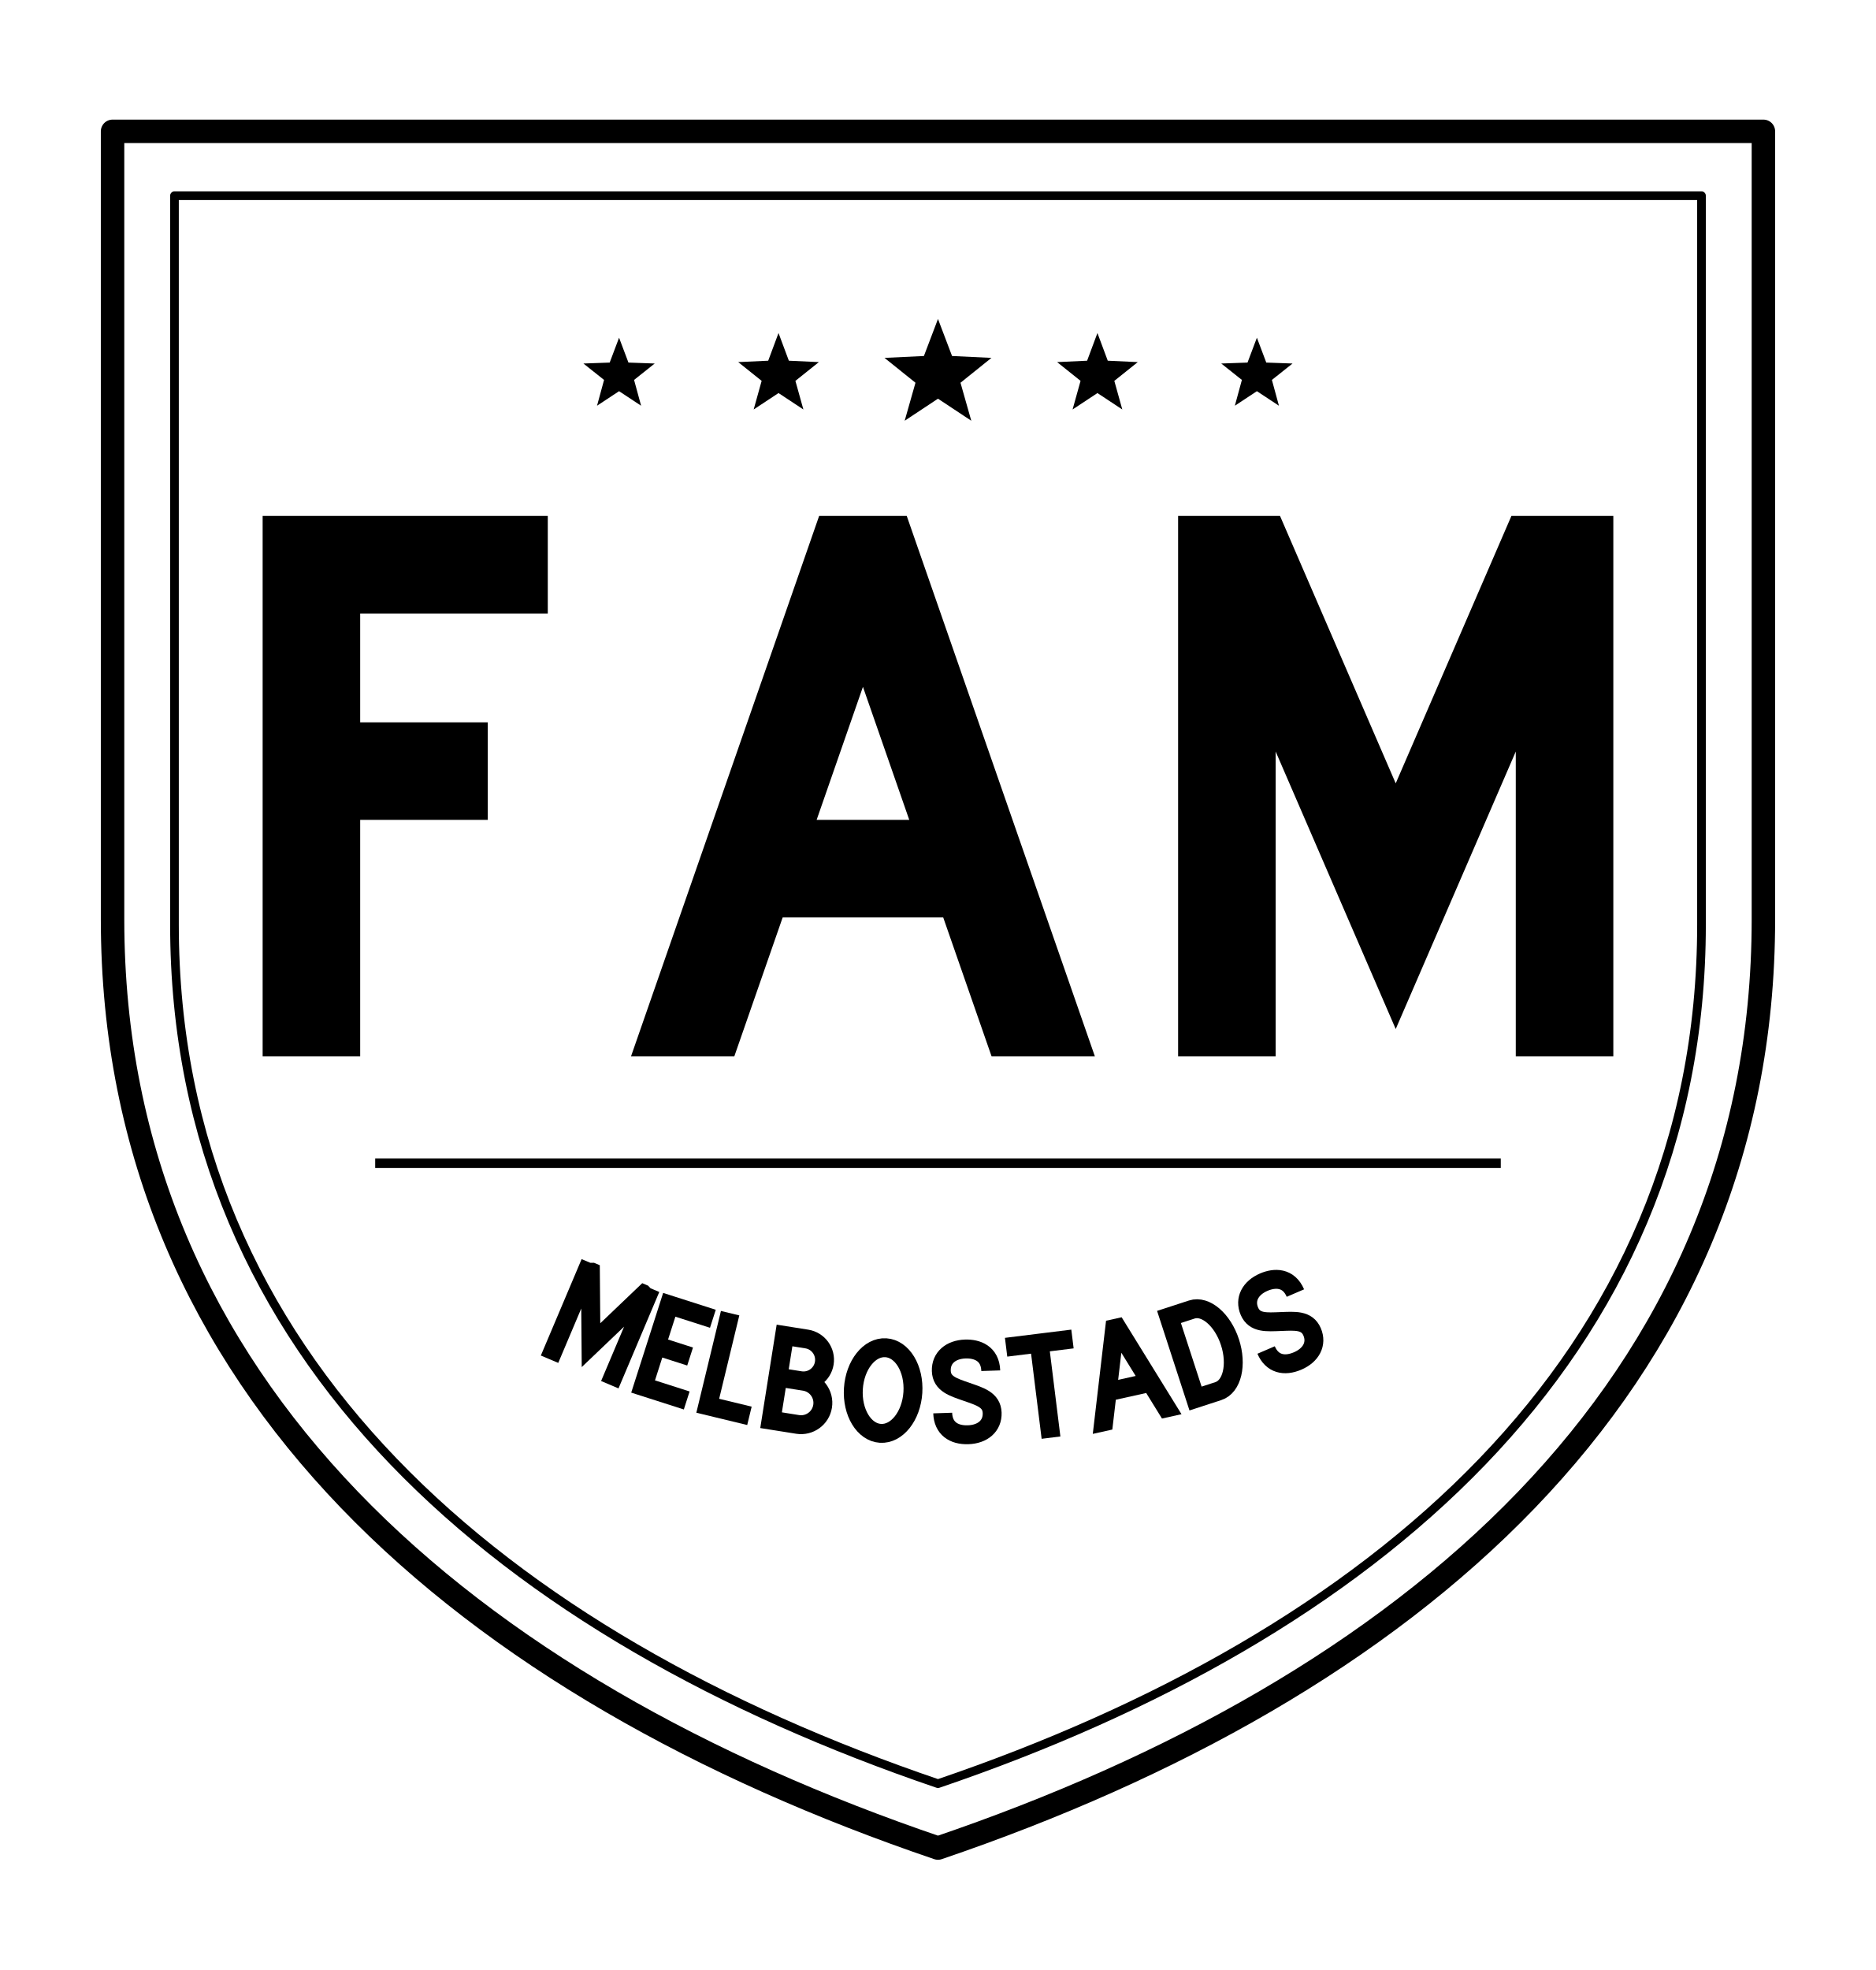
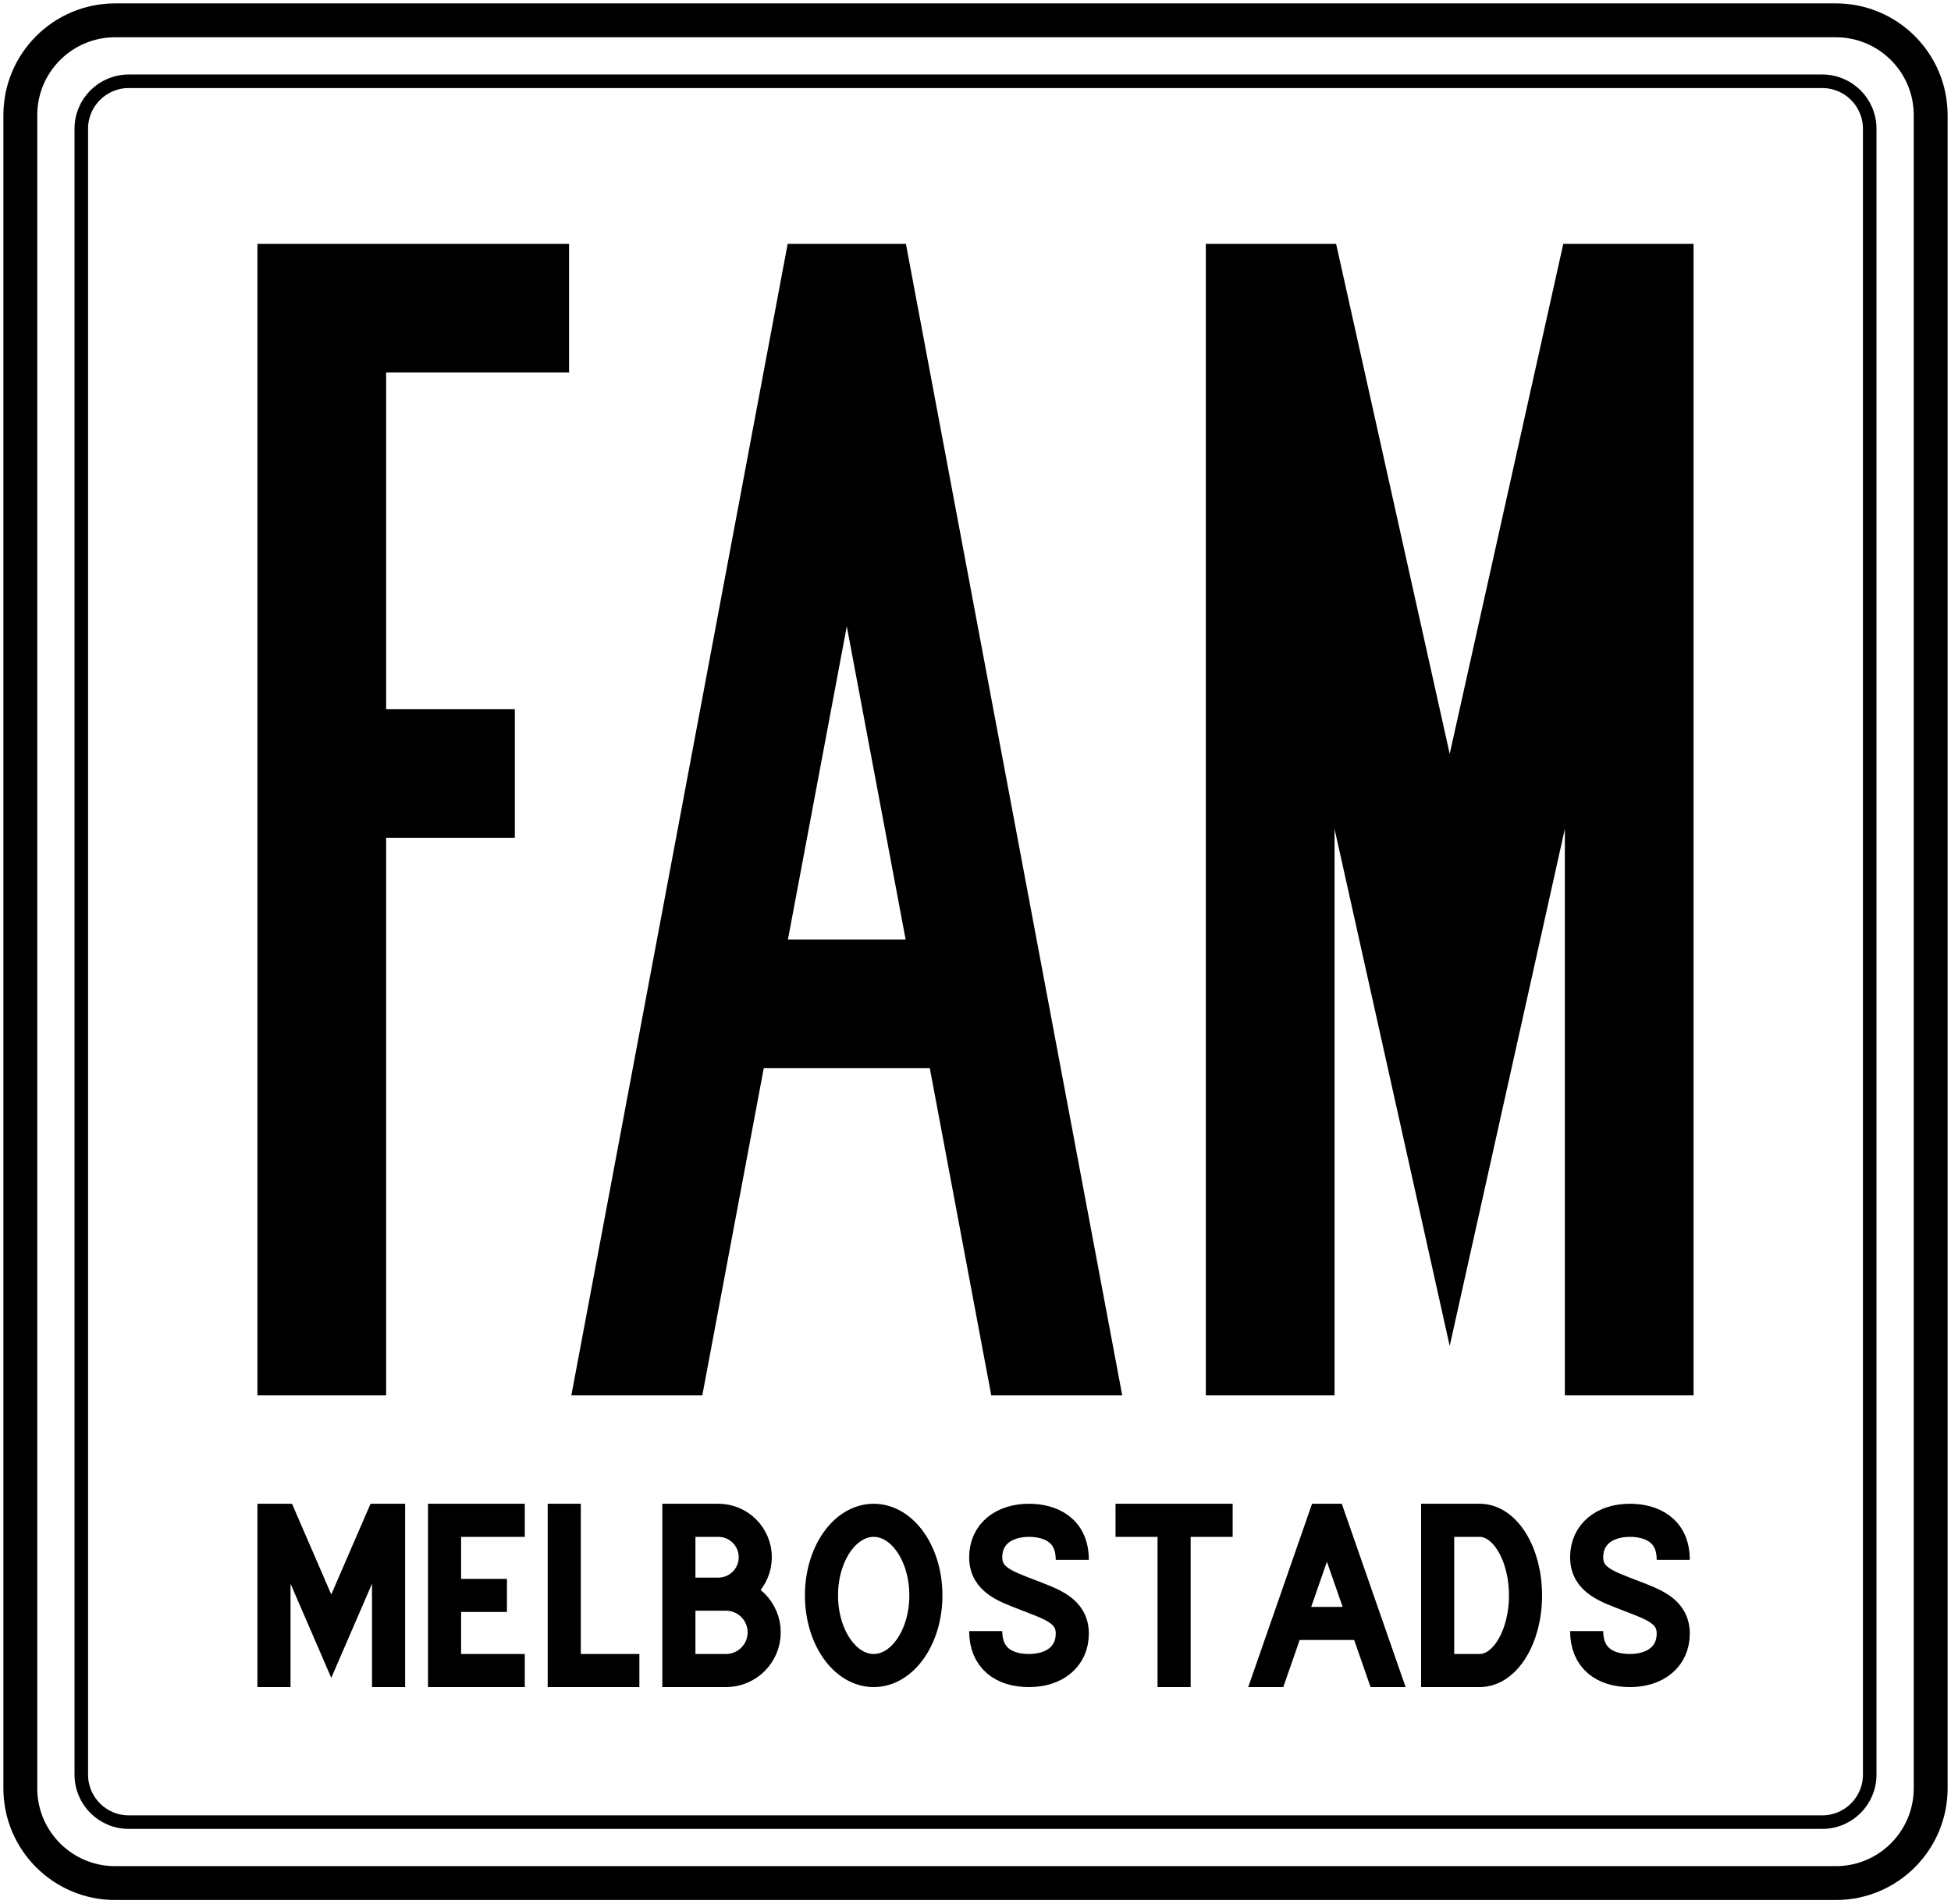
- <svg xmlns="http://www.w3.org/2000/svg" viewBox="0 0 400 420" role="img" aria-label="FAM — The Melbostads">
+ <svg xmlns="http://www.w3.org/2000/svg" viewBox="0 0 288 281" role="img" aria-label="FAM — The Melbostads">
  <defs>
    <clipPath id="c">
+       <rect x="-10" y="0" width="200" height="170" />
+     </clipPath>
+     <clipPath id="c2">
      <rect x="-10" y="0" width="200" height="72" />
    </clipPath>
-     <clipPath id="c2">
-       <rect x="-10" y="-1" width="200" height="74" />
-     </clipPath>
  </defs>
-   <path d="M24,28H376V196C376,296 300,360 200,394C100,360 24,296 24,196Z" fill="none" stroke="#000" stroke-width="5" stroke-linejoin="round" />
-   <path d="M24,28H376V196C376,296 300,360 200,394C100,360 24,296 24,196Z" transform="translate(200 211) scale(0.925) translate(-200 -211)" fill="none" stroke="#000" stroke-width="2" stroke-linejoin="round" />
-   <polygon points="132.0,72.0 134.0,77.3 139.6,77.5 135.2,81.0 136.7,86.5 132.0,83.4 127.3,86.5 128.8,81.0 124.4,77.5 130.0,77.3" fill="#000" />
-   <polygon points="166.0,71.0 168.2,76.9 174.6,77.2 169.6,81.2 171.3,87.3 166.0,83.8 160.7,87.3 162.4,81.2 157.4,77.2 163.8,76.9" fill="#000" />
-   <polygon points="200.0,68.0 203.0,75.9 211.4,76.3 204.8,81.6 207.1,89.7 200.0,85.0 192.9,89.7 195.2,81.6 188.6,76.3 197.0,75.9" fill="#000" />
-   <polygon points="234.0,71.0 236.2,76.9 242.6,77.2 237.6,81.2 239.3,87.3 234.0,83.8 228.7,87.3 230.4,81.2 225.4,77.2 231.8,76.9" fill="#000" />
-   <polygon points="268.0,72.0 270.0,77.3 275.6,77.5 271.2,81.0 272.7,86.5 268.0,83.4 263.3,86.5 264.8,81.0 260.4,77.5 266.0,77.3" fill="#000" />
-   <g transform="translate(56.0 110) scale(1.6)" fill="none" stroke="#000" stroke-width="13" stroke-linejoin="miter" stroke-miterlimit="10">
-     <g clip-path="url(#c)">
-       <path transform="translate(0 0)" d="M6.5,0V72M0,6.5H38M0,34.0H30" />
+   <rect x="3" y="3" width="282" height="275" rx="14" fill="none" stroke="#000" stroke-width="5" />
+   <rect x="12" y="12" width="264" height="257" rx="7" fill="none" stroke="#000" stroke-width="2" />
+   <g fill="none" stroke="#000" stroke-width="19" stroke-linejoin="miter" stroke-miterlimit="10">
+     <g transform="translate(38 36)">
+       <g clip-path="url(#c)">
+         <path d="M9.5,0V170M0,9.5H46M0,78.2H38" />
+       </g>
    </g>
-     <g clip-path="url(#c)">
-       <path transform="translate(52 0)" d="M-0.2,84L28,3L56.2,84M12,47H44" />
+     <g transform="translate(92 36)">
+       <g clip-path="url(#c)">
+         <path d="M-1.0,186L33.0,5L67.0,186M12.9,112.2H53.1" />
+       </g>
    </g>
-     <g clip-path="url(#c)">
-       <path transform="translate(122 0)" d="M6.5,0V72M51.5,0V72M6.5,0L29,52L51.5,0" />
+     <g transform="translate(178 36)">
+       <g clip-path="url(#c)">
+         <path d="M9.5,0V170M62.5,0V170M9.5,0L36.0,119.0L62.5,0" />
+       </g>
    </g>
  </g>
-   <path d="M80,248H320" stroke="#000" stroke-width="2" />
  <g fill="none" stroke="#000" stroke-width="13" stroke-linejoin="miter" stroke-miterlimit="10">
-     <g transform="translate(123.6 292.5) rotate(22.93) scale(0.31) translate(-29.0 -72)">
+     <g transform="translate(38.00 222.00) scale(0.3759)">
      <g clip-path="url(#c2)">
        <path d="M6.5,0V72M51.5,0V72M6.5,0L29,52L51.5,0" />
      </g>
    </g>
-     <g transform="translate(140.2 298.7) rotate(17.76) scale(0.31) translate(-19.0 -72)">
+     <g transform="translate(63.18 222.00) scale(0.3759)">
      <g clip-path="url(#c2)">
        <path d="M6.5,0V72M0,6.5H38M0,36.0H31M0,65.5H38" />
      </g>
    </g>
-     <g transform="translate(153.9 302.5) rotate(13.59) scale(0.31) translate(-18.0 -72)">
+     <g transform="translate(80.85 222.00) scale(0.3759)">
      <g clip-path="url(#c2)">
        <path d="M6.5,0V72M0,65.5H36" />
      </g>
    </g>
-     <g transform="translate(169.3 305.6) rotate(9.02) scale(0.31) translate(-23.5 -72)">
+     <g transform="translate(97.77 222.00) scale(0.3759)">
      <g clip-path="url(#c2)">
        <path d="M6.5,0V72M0,6.5H22A14.5 14.5 0 0 1 22,35.5H0M0,35.5H25A15 15 0 0 1 25,65.5H0" />
      </g>
    </g>
-     <g transform="translate(187.6 307.6) rotate(3.62) scale(0.31) translate(-27.0 -72)">
+     <g transform="translate(118.82 222.00) scale(0.3759)">
      <g clip-path="url(#c2)">
        <path d="M27,6.5A20.5 29.5 0 1 1 27,65.5A20.5 29.5 0 1 1 27,6.5Z" />
      </g>
    </g>
-     <g transform="translate(206.5 307.9) rotate(-1.90) scale(0.31) translate(-25.0 -72)">
+     <g transform="translate(142.50 222.00) scale(0.3759)">
      <g clip-path="url(#c2)">
        <path d="M42,22C42,10 33,6.5 25,6.5C15,6.5 8,12 8,21C8,30 16,32.5 25,36C34,39.5 42,42 42,51C42,60 35,65.5 25,65.5C15,65.5 8,60.5 8,50" />
      </g>
    </g>
-     <g transform="translate(224.1 306.5) rotate(-7.07) scale(0.31) translate(-23.0 -72)">
+     <g transform="translate(164.67 222.00) scale(0.3759)">
      <g clip-path="url(#c2)">
        <path d="M0,6.5H46M23,0V72" />
      </g>
    </g>
-     <g transform="translate(242.4 303.3) rotate(-12.51) scale(0.31) translate(-28.0 -72)">
+     <g transform="translate(185.35 222.00) scale(0.3759)">
      <g clip-path="url(#c2)">
        <path d="M-0.2,84L28,3L56.2,84M12,47H44" />
      </g>
    </g>
-     <g transform="translate(260.7 298.4) rotate(-18.03) scale(0.31) translate(-24.0 -72)">
+     <g transform="translate(209.78 222.00) scale(0.3759)">
      <g clip-path="url(#c2)">
        <path d="M6.5,0V72M0,6.5H23A18 29.5 0 0 1 23,65.5H0" />
      </g>
    </g>
-     <g transform="translate(277.5 292.0) rotate(-23.29) scale(0.31) translate(-25.0 -72)">
+     <g transform="translate(231.21 222.00) scale(0.3759)">
      <g clip-path="url(#c2)">
        <path d="M42,22C42,10 33,6.5 25,6.5C15,6.5 8,12 8,21C8,30 16,32.5 25,36C34,39.5 42,42 42,51C42,60 35,65.5 25,65.5C15,65.5 8,60.5 8,50" />
      </g>
    </g>
  </g>
</svg>
